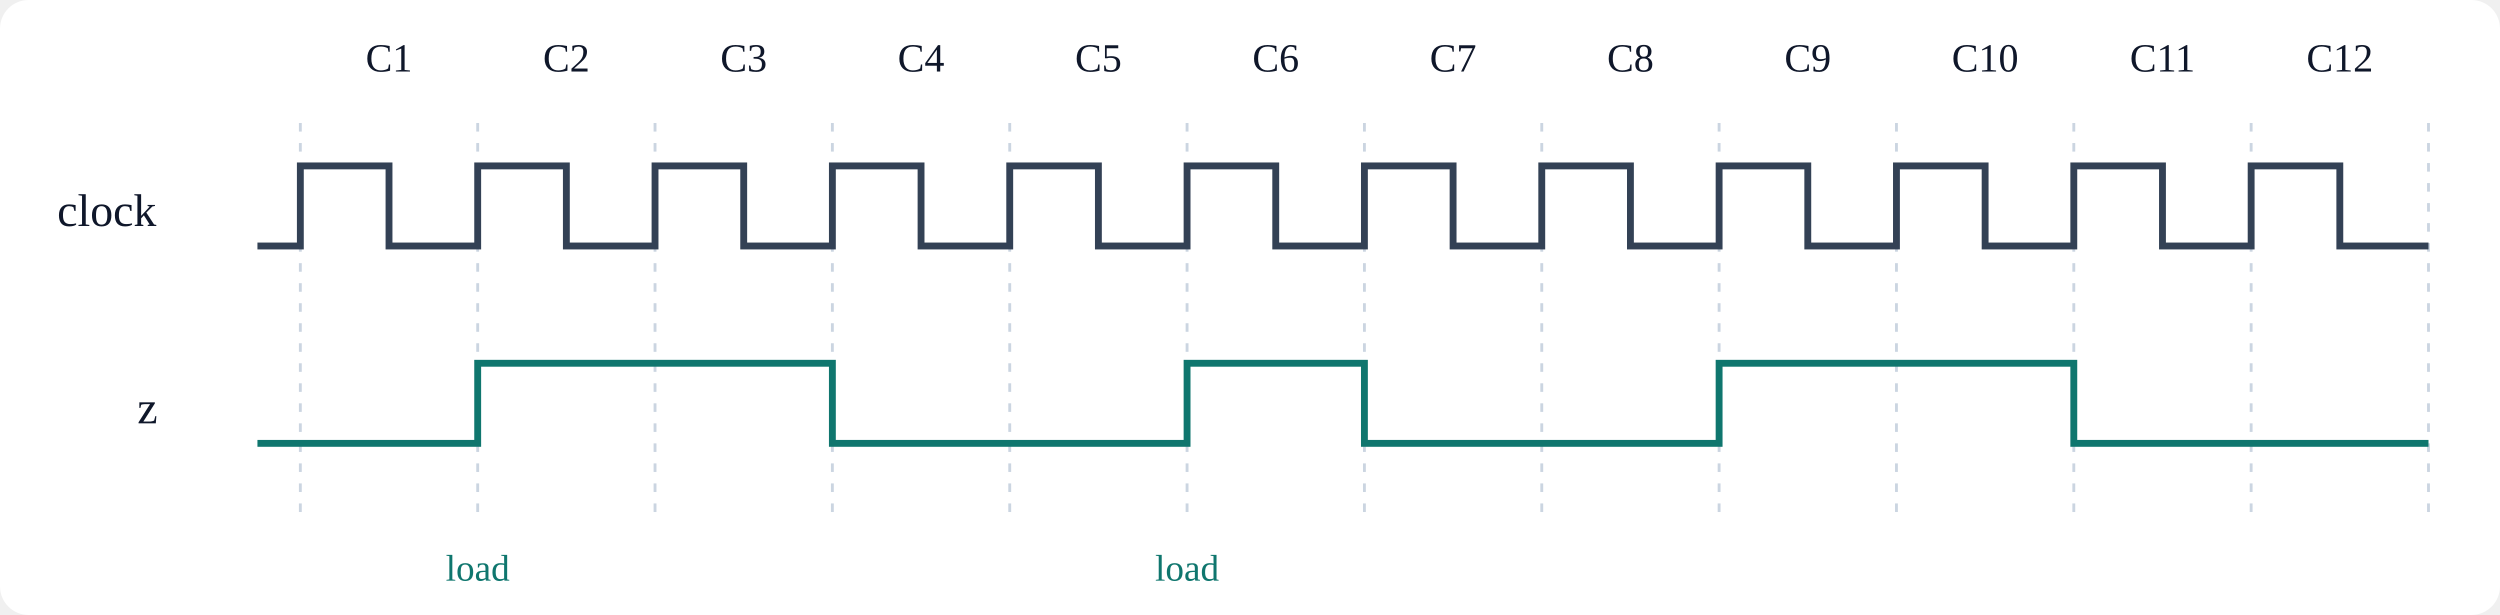
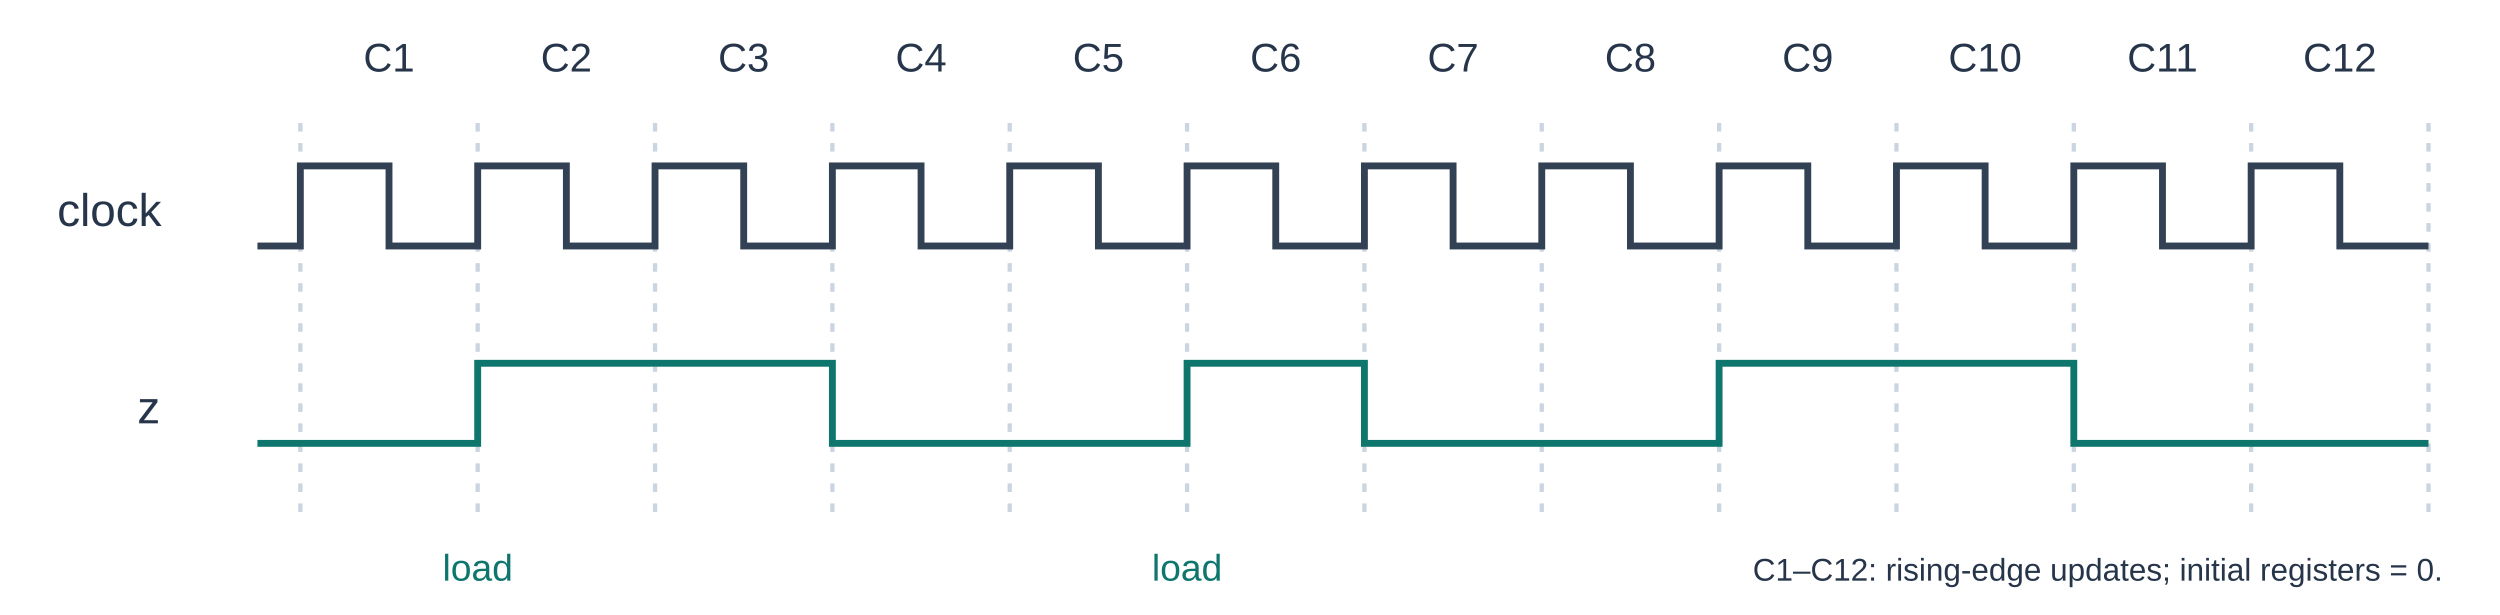
- <svg xmlns="http://www.w3.org/2000/svg" width="874" height="215" viewBox="0 0 874 215" role="img" aria-labelledby="title desc">
-   <rect width="874" height="215" rx="10" fill="white" />
-   <path d="M105 43 V182" stroke="#cbd5e1" stroke-dasharray="3 4" />
-   <text x="136.0" y="25" text-anchor="middle" font-size="14" fill="#0f172a">C1</text>
-   <path d="M167 43 V182" stroke="#cbd5e1" stroke-dasharray="3 4" />
-   <text x="198.0" y="25" text-anchor="middle" font-size="14" fill="#0f172a">C2</text>
-   <path d="M229 43 V182" stroke="#cbd5e1" stroke-dasharray="3 4" />
-   <text x="260.0" y="25" text-anchor="middle" font-size="14" fill="#0f172a">C3</text>
-   <path d="M291 43 V182" stroke="#cbd5e1" stroke-dasharray="3 4" />
-   <text x="322.0" y="25" text-anchor="middle" font-size="14" fill="#0f172a">C4</text>
-   <path d="M353 43 V182" stroke="#cbd5e1" stroke-dasharray="3 4" />
-   <text x="384.0" y="25" text-anchor="middle" font-size="14" fill="#0f172a">C5</text>
-   <path d="M415 43 V182" stroke="#cbd5e1" stroke-dasharray="3 4" />
-   <text x="446.0" y="25" text-anchor="middle" font-size="14" fill="#0f172a">C6</text>
-   <path d="M477 43 V182" stroke="#cbd5e1" stroke-dasharray="3 4" />
-   <text x="508.0" y="25" text-anchor="middle" font-size="14" fill="#0f172a">C7</text>
-   <path d="M539 43 V182" stroke="#cbd5e1" stroke-dasharray="3 4" />
-   <text x="570.0" y="25" text-anchor="middle" font-size="14" fill="#0f172a">C8</text>
-   <path d="M601 43 V182" stroke="#cbd5e1" stroke-dasharray="3 4" />
-   <text x="632.0" y="25" text-anchor="middle" font-size="14" fill="#0f172a">C9</text>
-   <path d="M663 43 V182" stroke="#cbd5e1" stroke-dasharray="3 4" />
-   <text x="694.0" y="25" text-anchor="middle" font-size="14" fill="#0f172a">C10</text>
-   <path d="M725 43 V182" stroke="#cbd5e1" stroke-dasharray="3 4" />
-   <text x="756.0" y="25" text-anchor="middle" font-size="14" fill="#0f172a">C11</text>
-   <path d="M787 43 V182" stroke="#cbd5e1" stroke-dasharray="3 4" />
-   <text x="818.0" y="25" text-anchor="middle" font-size="14" fill="#0f172a">C12</text>
-   <path d="M849 43 V182" stroke="#cbd5e1" stroke-dasharray="3 4" />
-   <polyline points="90,86 105.0,86 105.0,58 136.0,58 136.0,58 136.0,86 167.0,86 167.0,86 167.0,58 198.0,58 198.0,58 198.0,86 229.0,86 229.0,86 229.0,58 260.0,58 260.0,58 260.0,86 291.0,86 291.0,86 291.0,58 322.0,58 322.0,58 322.0,86 353.0,86 353.0,86 353.0,58 384.0,58 384.0,58 384.0,86 415.0,86 415.0,86 415.0,58 446.0,58 446.0,58 446.0,86 477.0,86 477.0,86 477.0,58 508.0,58 508.0,58 508.0,86 539.0,86 539.0,86 539.0,58 570.0,58 570.0,58 570.0,86 601.0,86 601.0,86 601.0,58 632.0,58 632.0,58 632.0,86 663.0,86 663.0,86 663.0,58 694.0,58 694.0,58 694.0,86 725.0,86 725.0,86 725.0,58 756.0,58 756.0,58 756.0,86 787.0,86 787.0,86 787.0,58 818.0,58 818.0,58 818.0,86 849.0,86" fill="none" stroke="#334155" stroke-width="2.4" />
-   <polyline points="90,155 105,155 105,155 167,155 167,155 167,127 229,127 229,127 229,127 291,127 291,127 291,155 353,155 353,155 353,155 415,155 415,155 415,127 477,127 477,127 477,155 539,155 539,155 539,155 601,155 601,155 601,127 663,127 663,127 663,127 725,127 725,127 725,155 787,155 787,155 787,155 849,155" fill="none" stroke="#0f766e" stroke-width="2.4" />
-   <g font-size="16" fill="#0f172a">
-     <text x="20" y="79">clock</text>
-     <text x="48" y="148">z</text>
+ <svg xmlns="http://www.w3.org/2000/svg" viewBox="0 0 874 215" width="874" height="215" role="img" aria-labelledby="title description">
+   <rect width="100%" height="100%" fill="white" />
+   <g font-family="Arial, sans-serif" font-size="16" fill="#172b4d">
+     <line id="timing-edge-1" x1="105" y1="43" x2="105" y2="182" stroke="#cbd5e1" stroke-width="1.5" stroke-dasharray="3 4" />
+     <text id="timing-cycle-1" x="136" y="25" text-anchor="middle" font-size="14" fill="#26354a">C1</text>
+     <line id="timing-edge-2" x1="167" y1="43" x2="167" y2="182" stroke="#cbd5e1" stroke-width="1.5" stroke-dasharray="3 4" />
+     <text id="timing-cycle-2" x="198" y="25" text-anchor="middle" font-size="14" fill="#26354a">C2</text>
+     <line id="timing-edge-3" x1="229" y1="43" x2="229" y2="182" stroke="#cbd5e1" stroke-width="1.5" stroke-dasharray="3 4" />
+     <text id="timing-cycle-3" x="260" y="25" text-anchor="middle" font-size="14" fill="#26354a">C3</text>
+     <line id="timing-edge-4" x1="291" y1="43" x2="291" y2="182" stroke="#cbd5e1" stroke-width="1.5" stroke-dasharray="3 4" />
+     <text id="timing-cycle-4" x="322" y="25" text-anchor="middle" font-size="14" fill="#26354a">C4</text>
+     <line id="timing-edge-5" x1="353" y1="43" x2="353" y2="182" stroke="#cbd5e1" stroke-width="1.5" stroke-dasharray="3 4" />
+     <text id="timing-cycle-5" x="384" y="25" text-anchor="middle" font-size="14" fill="#26354a">C5</text>
+     <line id="timing-edge-6" x1="415" y1="43" x2="415" y2="182" stroke="#cbd5e1" stroke-width="1.5" stroke-dasharray="3 4" />
+     <text id="timing-cycle-6" x="446" y="25" text-anchor="middle" font-size="14" fill="#26354a">C6</text>
+     <line id="timing-edge-7" x1="477" y1="43" x2="477" y2="182" stroke="#cbd5e1" stroke-width="1.5" stroke-dasharray="3 4" />
+     <text id="timing-cycle-7" x="508" y="25" text-anchor="middle" font-size="14" fill="#26354a">C7</text>
+     <line id="timing-edge-8" x1="539" y1="43" x2="539" y2="182" stroke="#cbd5e1" stroke-width="1.5" stroke-dasharray="3 4" />
+     <text id="timing-cycle-8" x="570" y="25" text-anchor="middle" font-size="14" fill="#26354a">C8</text>
+     <line id="timing-edge-9" x1="601" y1="43" x2="601" y2="182" stroke="#cbd5e1" stroke-width="1.5" stroke-dasharray="3 4" />
+     <text id="timing-cycle-9" x="632" y="25" text-anchor="middle" font-size="14" fill="#26354a">C9</text>
+     <line id="timing-edge-10" x1="663" y1="43" x2="663" y2="182" stroke="#cbd5e1" stroke-width="1.5" stroke-dasharray="3 4" />
+     <text id="timing-cycle-10" x="694" y="25" text-anchor="middle" font-size="14" fill="#26354a">C10</text>
+     <line id="timing-edge-11" x1="725" y1="43" x2="725" y2="182" stroke="#cbd5e1" stroke-width="1.5" stroke-dasharray="3 4" />
+     <text id="timing-cycle-11" x="756" y="25" text-anchor="middle" font-size="14" fill="#26354a">C11</text>
+     <line id="timing-edge-12" x1="787" y1="43" x2="787" y2="182" stroke="#cbd5e1" stroke-width="1.5" stroke-dasharray="3 4" />
+     <text id="timing-cycle-12" x="818" y="25" text-anchor="middle" font-size="14" fill="#26354a">C12</text>
+     <line id="timing-edge-13" x1="849" y1="43" x2="849" y2="182" stroke="#cbd5e1" stroke-width="1.5" stroke-dasharray="3 4" />
+     <polyline id="timing-clock" points="90,86 105,86 105,58 136,58 136,58 136,86 167,86 167,86 167,58 198,58 198,58 198,86 229,86 229,86 229,58 260,58 260,58 260,86 291,86 291,86 291,58 322,58 322,58 322,86 353,86 353,86 353,58 384,58 384,58 384,86 415,86 415,86 415,58 446,58 446,58 446,86 477,86 477,86 477,58 508,58 508,58 508,86 539,86 539,86 539,58 570,58 570,58 570,86 601,86 601,86 601,58 632,58 632,58 632,86 663,86 663,86 663,58 694,58 694,58 694,86 725,86 725,86 725,58 756,58 756,58 756,86 787,86 787,86 787,58 818,58 818,58 818,86 849,86" fill="none" stroke="#334155" stroke-width="2.4" />
+     <polyline id="timing-output" points="90,155 105,155 105,155 167,155 167,155 167,127 229,127 229,127 229,127 291,127 291,127 291,155 353,155 353,155 353,155 415,155 415,155 415,127 477,127 477,127 477,155 539,155 539,155 539,155 601,155 601,155 601,127 663,127 663,127 663,127 725,127 725,127 725,155 787,155 787,155 787,155 849,155" fill="none" stroke="#0f766e" stroke-width="2.4" />
+     <text id="timing-clock-label" x="20" y="79" text-anchor="start" font-size="16" fill="#26354a">clock</text>
+     <text id="timing-output-label" x="48" y="148" text-anchor="start" font-size="16" fill="#26354a">z</text>
+     <text id="load-marker-2" x="167" y="203" text-anchor="middle" fill="#0f766e" font-size="13">load</text>
+     <text id="load-marker-6" x="415" y="203" text-anchor="middle" fill="#0f766e" font-size="13">load</text>
+     <text id="caption" x="854" y="203" text-anchor="end" font-size="11" fill="#26354a">C1–C12: rising-edge updates; initial registers = 0.</text>
  </g>
-   <text x="167" y="203" fill="#0f766e" font-size="13" text-anchor="middle">load</text>
-   <text x="415" y="203" fill="#0f766e" font-size="13" text-anchor="middle">load</text>
</svg>
